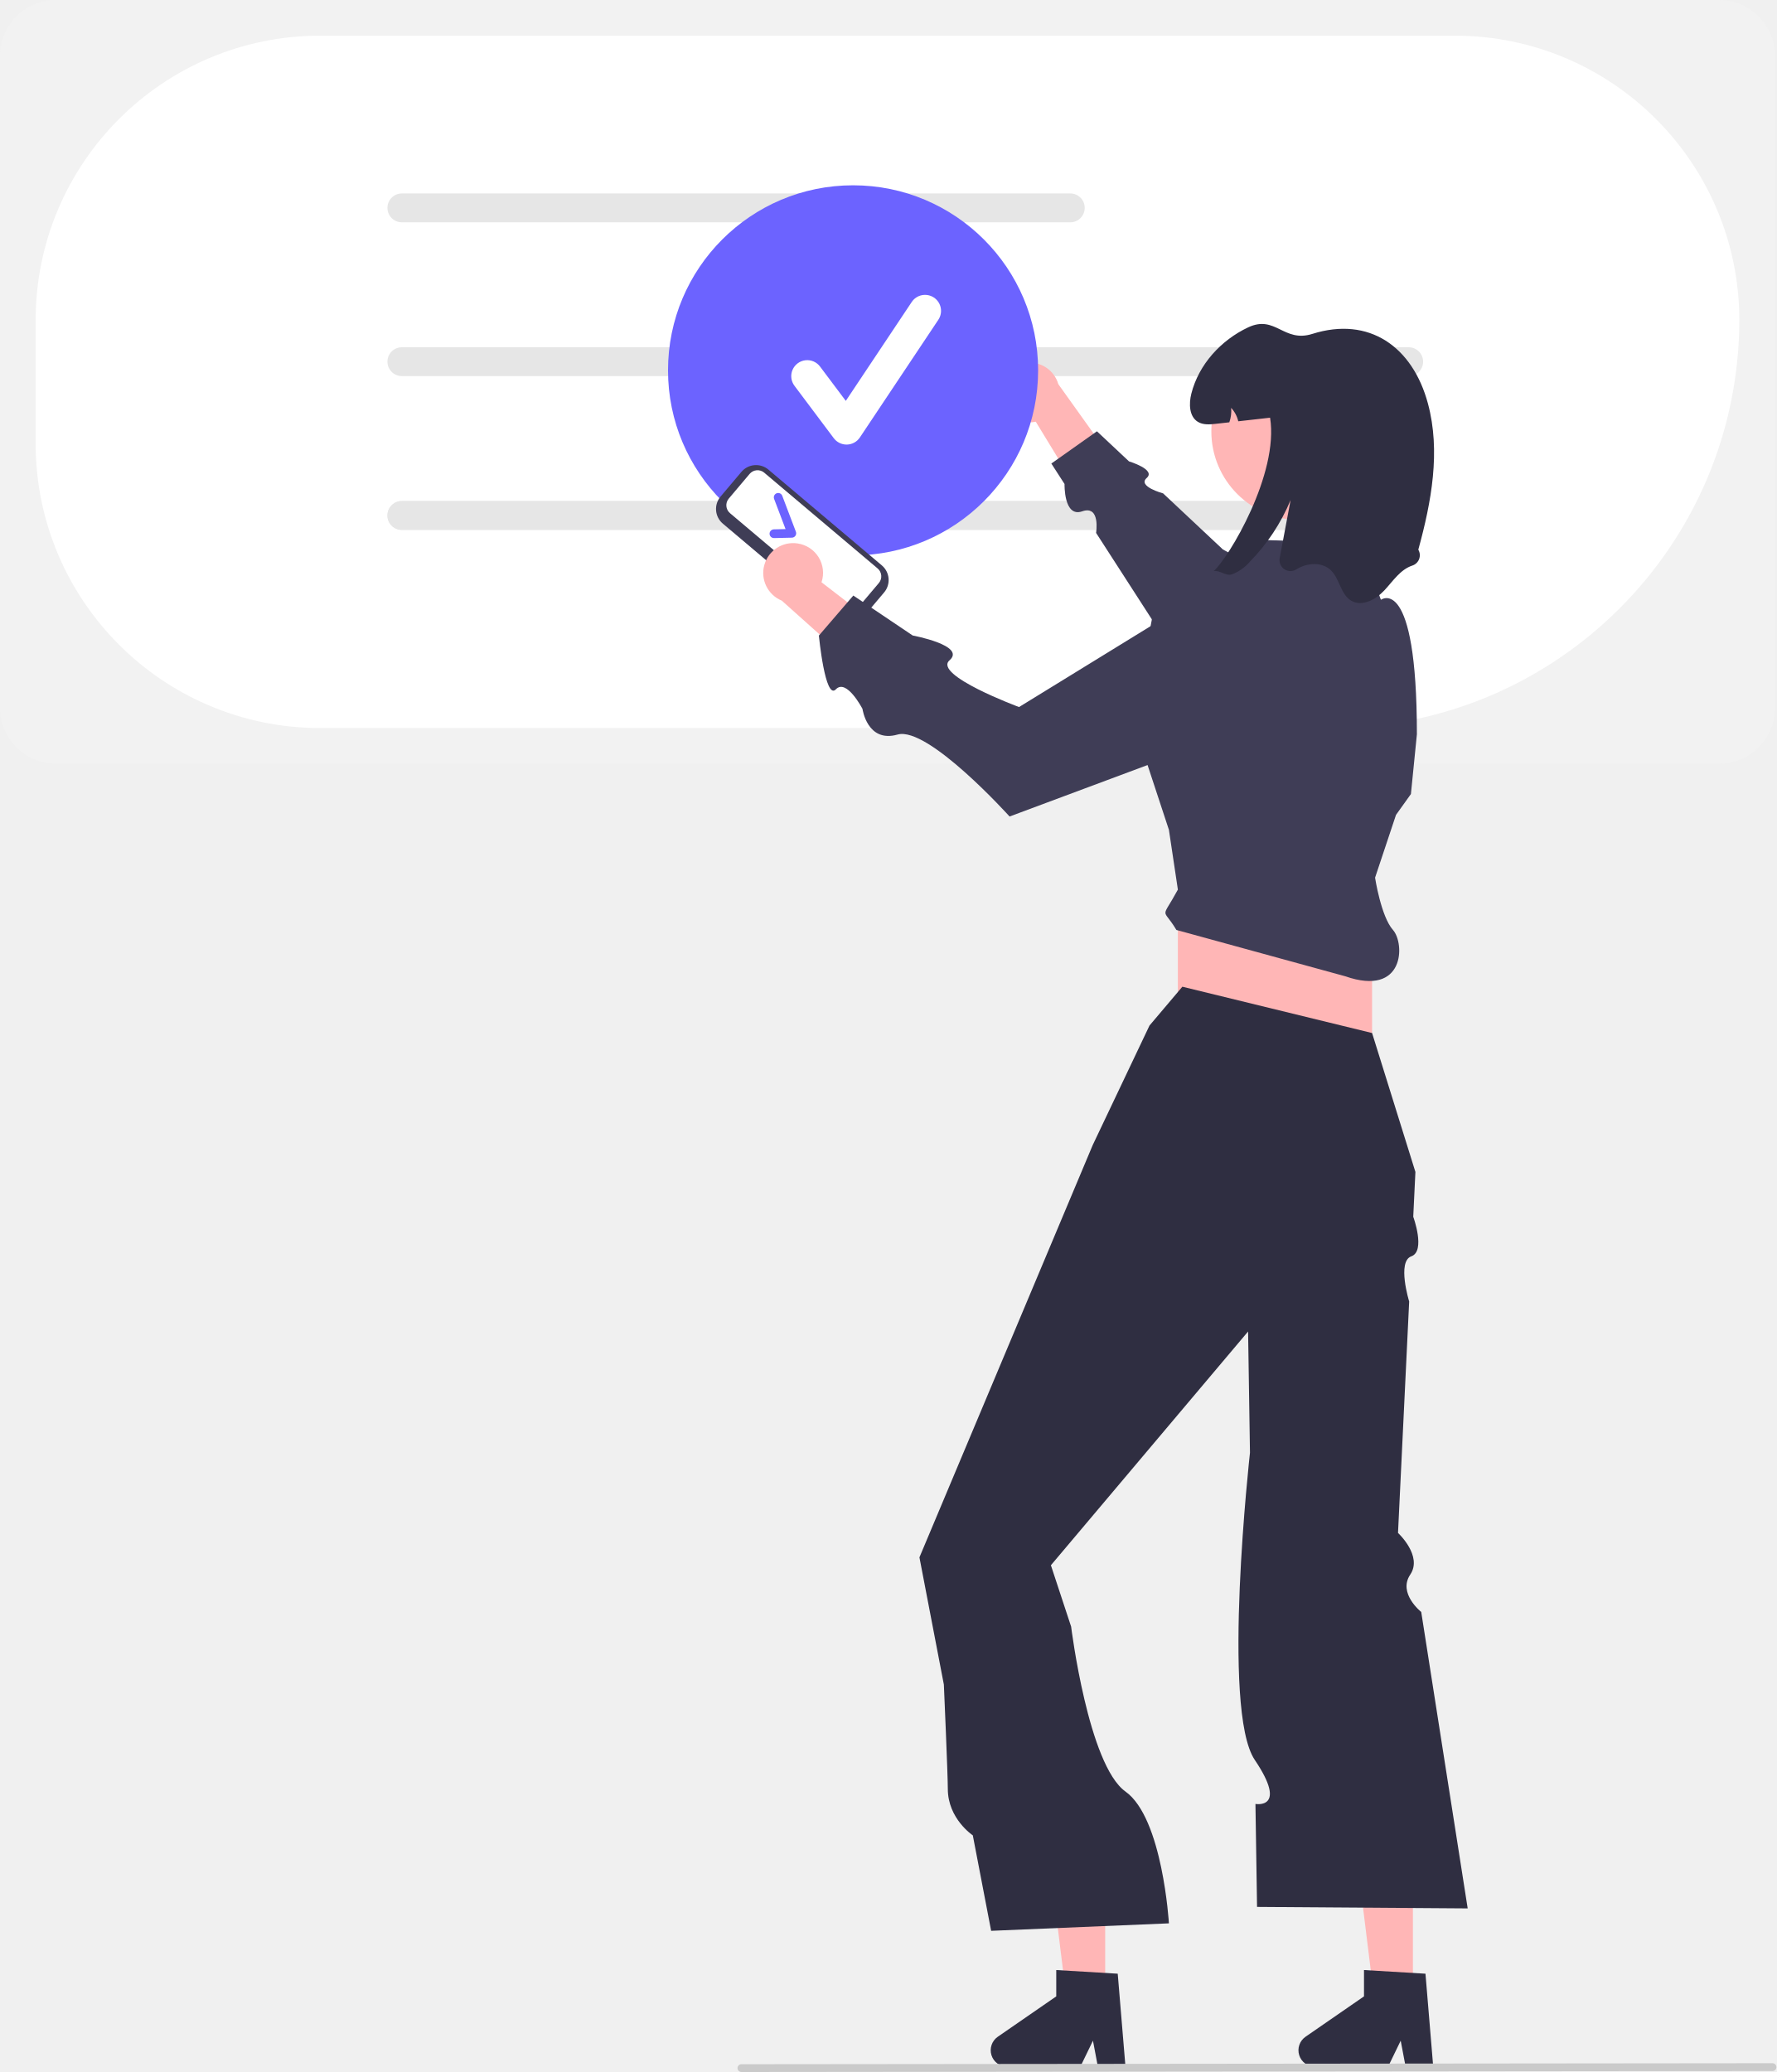
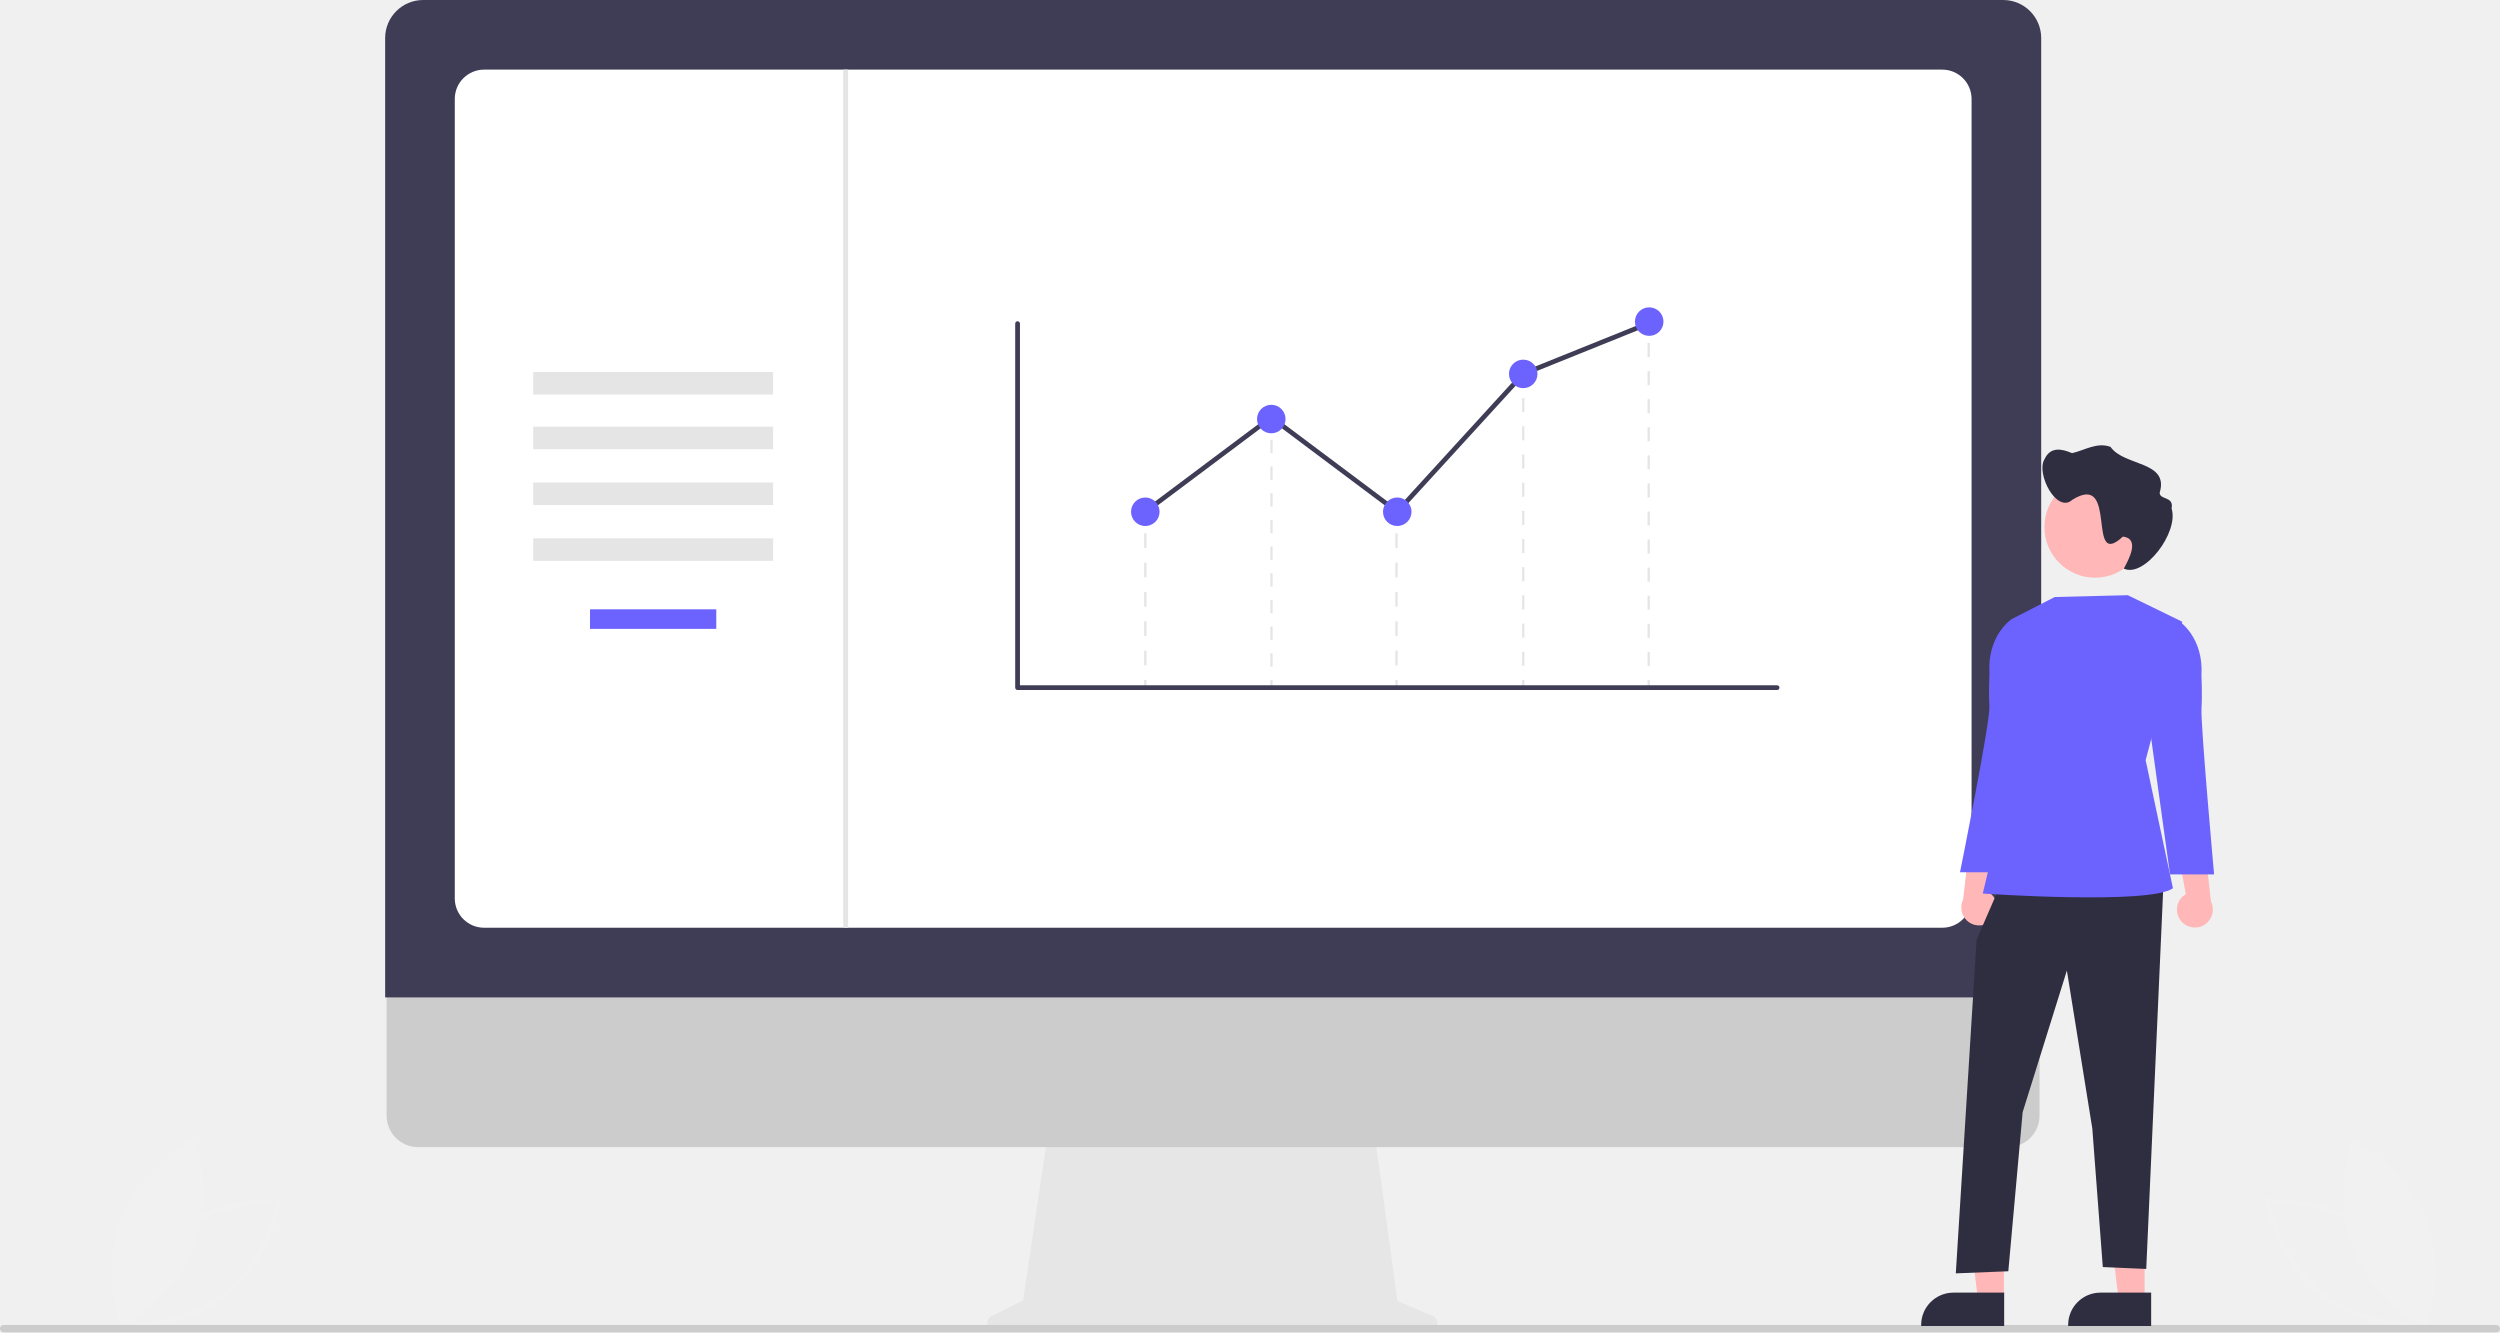
- <svg xmlns="http://www.w3.org/2000/svg" data-name="Layer 1" width="543.219" height="633.601" viewBox="0 0 543.219 633.601">
-   <path d="M854.052,366.728H345.482a17.112,17.112,0,0,1-17.092-17.092V150.291a17.112,17.112,0,0,1,17.092-17.092H854.052a17.112,17.112,0,0,1,17.092,17.092V349.636A17.112,17.112,0,0,1,854.052,366.728Z" transform="translate(-328.3903 -133.1994)" fill="#f2f2f2" />
-   <path d="M735.442,355.827H426.21a87.014,87.014,0,0,1-86.916-86.916V231.026a87.015,87.015,0,0,1,86.916-86.917h347.118a87.015,87.015,0,0,1,86.916,86.917A124.943,124.943,0,0,1,735.442,355.827Z" transform="translate(-328.3903 -133.1994)" fill="#fff" />
-   <path d="M655.673,201.175H451.267a4.408,4.408,0,1,1,0-8.816H655.673a4.408,4.408,0,0,1,0,8.816Z" transform="translate(-328.3903 -133.1994)" fill="#e6e6e6" />
-   <path d="M759.147,248.206H451.267a4.408,4.408,0,1,1,0-8.816H759.147a4.408,4.408,0,0,1,0,8.816Z" transform="translate(-328.3903 -133.1994)" fill="#e6e6e6" />
-   <path d="M759.147,295.237H451.267a4.408,4.408,0,1,1,0-8.816H759.147a4.408,4.408,0,0,1,0,8.816Z" transform="translate(-328.3903 -133.1994)" fill="#e6e6e6" />
-   <path d="M759.147,295.237H451.267a4.408,4.408,0,1,1,0-8.816H759.147a4.408,4.408,0,0,1,0,8.816Z" transform="translate(-328.3903 -133.1994)" fill="#e6e6e6" />
-   <path d="M634.103,253.604a9.088,9.088,0,0,0,11.007,8.547l16.811,27.578,7.155-15.182L652.015,250.686a9.138,9.138,0,0,0-17.912,2.918Z" transform="translate(-328.3903 -133.1994)" fill="#ffb6b6" />
-   <path d="M760.255,332.64,702.323,301.216,684.05,284.072s-7.944-2.127-5.02-4.71-5.408-5.074-5.408-5.074l-9.809-9.203L649.873,274.948l4.034,6.253s-.278,10.352,5.393,8.361,4.254,6.594,4.254,6.594l33.85,52.471Z" transform="translate(-328.3903 -133.1994)" fill="#3f3d56" />
-   <circle cx="260.855" cy="113.249" r="56.586" fill="#6c63ff" />
-   <polygon points="432.044 611.601 420.278 611.601 414.679 566.219 432.044 566.219 432.044 611.601" fill="#ffb6b6" />
-   <path d="M766.644,765.186h-8.438l-1.506-7.966-3.857,7.966H730.465a5.031,5.031,0,0,1-2.859-9.17l17.871-12.342V735.62l18.797,1.122Z" transform="translate(-328.3903 -133.1994)" fill="#2f2e41" />
-   <polygon points="337.942 611.601 326.176 611.601 320.577 566.219 337.942 566.219 337.942 611.601" fill="#ffb6b6" />
-   <path d="M672.542,765.186h-8.438l-1.506-7.966L658.741,765.186H636.363a5.031,5.031,0,0,1-2.859-9.17l17.871-12.342V735.62l18.797,1.122Z" transform="translate(-328.3903 -133.1994)" fill="#2f2e41" />
-   <rect x="360.175" y="268.381" width="59.385" height="67.607" fill="#ffb6b6" />
-   <path d="M689.936,434.927l-10.05,11.877L662.527,483.349,618.788,587.418l-9.25,22.009,7.47,38.907s1.209,27.411,1.209,31.898c0,9.136,7.641,14.198,7.641,14.198l5.606,29.198,54.36-2.284s-1.897-32.185-13.282-40.303-16.619-50.429-16.619-50.429l-6.186-18.772,60.298-71.478.389,24.985.188,12.093s-8.83,78.656,1.463,93.921.21,13.469.21,13.469l.49,31.488,64.41.457L762.976,626.121s-7.215-5.697-3.355-11.424-3.742-12.741-3.742-12.741l3.41-70.772s-3.775-12.224.665-13.813.583-12.101.583-12.101l.66-13.698-13.247-42.483Z" transform="translate(-328.3903 -133.1994)" fill="#2f2e41" />
-   <path d="M748.864,401.581l6.395-19.186,4.568-6.395,1.827-18.272c0-49.335-11.004-41.12-11.004-41.12l-6.354-17.351-29.236-.914L696.331,316.158l-15.531,5.482-6.082,31.602,11.107,33.721,2.741,18.272c-5.228,9.652-4.786,5.087-.457,12.334l51.619,14.161c18.272,6.395,18.272-10.05,14.608-14.161C750.672,413.458,748.864,401.581,748.864,401.581Z" transform="translate(-328.3903 -133.1994)" fill="#3f3d56" />
-   <circle cx="397.511" cy="131.907" r="27.102" fill="#ffb6b6" />
-   <path d="M699.506,307.834" transform="translate(-328.3903 -133.1994)" fill="#2f2e41" />
-   <path d="M762.084,301.284a3.329,3.329,0,0,1-1.855,4.87c-3.636,1.206-5.875,4.723-8.487,7.537-2.604,2.805-6.797,5.135-10.123,3.225-3.316-1.9-3.545-6.752-6.322-9.383-2.704-2.558-7.199-2.248-10.379-.302l-.095.058a3.351,3.351,0,0,1-5.127-3.41q1.671-8.887,3.34-17.772a59.761,59.761,0,0,1-12.507,18.912,13.757,13.757,0,0,1-5.427,3.819c-1.9.603-3.746-1.361-5.591-1.005,4.586-4.011,20.008-29.72,17.249-46.905q-4.865.548-9.73,1.096A8.943,8.943,0,0,0,704.855,257.924a10.51,10.51,0,0,1-.557,4.413c-1.352.155-2.713.302-4.066.457-1.882.21-3.929.393-5.546-.594-2.695-1.644-2.777-5.536-2.01-8.606,2.248-8.926,9.063-16.39,17.404-20.3,8.341-3.901,10.808,4.787,19.597,2.01,17.359-5.482,30.661,3.892,35.348,21.287C768.963,271.181,766.104,286.666,762.084,301.284Z" transform="translate(-328.3903 -133.1994)" fill="#2f2e41" />
-   <path d="M837.116,765.776H803.929l-.143-.259c-.424-.77-.834-1.585-1.217-2.423-3.418-7.318-4.863-15.688-6.138-23.073l-.96-5.566a3.437,3.437,0,0,1,5.41-3.362q7.565,5.505,15.136,10.999c1.911,1.391,4.094,3,6.184,4.739.202-.979.413-1.962.624-2.931a3.439,3.439,0,0,1,6.281-1.086l3.883,6.238c2.832,4.556,5.332,9.045,4.822,13.887a.756.756,0,0,1-.013.176,10.947,10.947,0,0,1-.563,2.331Z" transform="translate(-328.3903 -133.1994)" fill="#f0f0f0" />
-   <path d="M870.425,766.493l-315.358.307a1.191,1.191,0,0,1,0-2.381l315.358-.307a1.191,1.191,0,0,1,0,2.381Z" transform="translate(-328.3903 -133.1994)" fill="#cacaca" />
-   <path d="M584.101,322.609l-34.688-29.294a5.865,5.865,0,0,1-.696-8.257l6.384-7.56a5.865,5.865,0,0,1,8.257-.696l34.688,29.294a5.865,5.865,0,0,1,.696,8.257l-6.384,7.56A5.865,5.865,0,0,1,584.101,322.609Z" transform="translate(-328.3903 -133.1994)" fill="#3f3d56" />
-   <path d="M551.234,285.668a3.161,3.161,0,0,0,.375,4.449l34.688,29.294a3.161,3.161,0,0,0,4.449-.375l6.384-7.56a3.161,3.161,0,0,0-.375-4.449l-34.688-29.294a3.161,3.161,0,0,0-4.449.375Z" transform="translate(-328.3903 -133.1994)" fill="#fff" />
-   <path d="M571.598,297.056a1.333,1.333,0,0,1-1.054.558l-5.45.125a1.334,1.334,0,1,1-.061-2.667l3.566-.082-3.511-9.265a1.334,1.334,0,0,1,2.494-.945l4.18,11.028a1.334,1.334,0,0,1-.141,1.218Z" transform="translate(-328.3903 -133.1994)" fill="#6c63ff" />
-   <path d="M572.297,299.384a9.088,9.088,0,0,1,7.3,11.871l25.586,19.709-15.87,5.461-21.864-19.554a9.138,9.138,0,0,1,4.848-17.489Z" transform="translate(-328.3903 -133.1994)" fill="#ffb6b6" />
-   <path d="M705.505,309.129l-65.509,40.278s-26.413-9.773-21.251-14.297-11.271-7.583-11.271-7.583l-18.153-12.213-10.534,12.242s1.919,19.885,5.185,16.442,8.147,5.963,8.147,5.963,1.443,10.502,10.739,7.859S637.101,382.882,637.101,382.882l80.622-30.069Z" transform="translate(-328.3903 -133.1994)" fill="#3f3d56" />
-   <path d="M587.255,269.147a4.891,4.891,0,0,1-3.913-1.957l-11.998-15.997a4.892,4.892,0,1,1,7.827-5.87l7.849,10.465,20.16-30.24a4.892,4.892,0,0,1,8.141,5.427l-23.996,35.994a4.894,4.894,0,0,1-3.935,2.177C587.346,269.146,587.301,269.147,587.255,269.147Z" transform="translate(-328.3903 -133.1994)" fill="#fff" />
+ <svg xmlns="http://www.w3.org/2000/svg" data-name="Layer 1" width="1029.563" height="548.695" viewBox="0 0 1029.563 548.695">
+   <path d="M133.375,722.767l.214-1.126c.047-.248,4.908-24.91,23.126-39.22,18.22-14.311,43.331-13.191,43.582-13.178l1.145.059-.214,1.126c-.047.248-4.908,24.909-23.126,39.22-18.22,14.311-43.331,13.191-43.582,13.178ZM157.95,683.994c-15.404,12.099-20.951,31.883-22.138,36.858,5.116.022,25.664-.689,41.054-12.778,15.387-12.087,20.946-31.881,22.138-36.858C193.885,671.195,173.338,671.906,157.95,683.994Z" transform="translate(-85.21873 -175.6525)" fill="#f1f1f1" />
+   <path d="M165.195,689.482c-8.346,21.498-30.317,33.022-30.317,33.022s-8.439-23.331-.093-44.829S165.102,644.653,165.102,644.653,173.541,667.984,165.195,689.482Z" transform="translate(-85.21873 -175.6525)" fill="#f1f1f1" />
+   <path d="M1084.56,722.826c-.251.013-25.362,1.133-43.582-13.178-18.219-14.311-23.079-38.973-23.126-39.22l-.214-1.126,1.145-.059c.251-.013,25.362-1.133,43.582,13.178,18.219,14.311,23.079,38.973,23.126,39.22l.213,1.126Zm-64.484-51.61c1.191,4.978,6.75,24.771,22.138,36.858,15.389,12.088,35.938,12.799,41.054,12.778-1.187-4.975-6.733-24.759-22.138-36.858C1045.741,671.906,1025.195,671.195,1020.076,671.216Z" transform="translate(-85.21873 -175.6525)" fill="#f1f1f1" />
+   <path d="M1053.884,689.482c8.346,21.498,30.317,33.022,30.317,33.022s8.439-23.331.093-44.829-30.317-33.022-30.317-33.022S1045.538,667.984,1053.884,689.482Z" transform="translate(-85.21873 -175.6525)" fill="#f1f1f1" />
+   <path d="M675.315,717.627l-14.592-6.144-10.01-73.151H517.408L506.557,711.184l-13.055,6.527a3.1,3.1,0,0,0,1.387,5.873H674.112A3.1,3.1,0,0,0,675.315,717.627Z" transform="translate(-85.21873 -175.6525)" fill="#e6e6e6" />
+   <path d="M912.206,648.064H257.377a12.973,12.973,0,0,1-12.944-12.973V542.751h680.718v92.34A12.974,12.974,0,0,1,912.206,648.064Z" transform="translate(-85.21873 -175.6525)" fill="#ccc" />
+   <path d="M925.835,586.393h-682V191.292a15.657,15.657,0,0,1,15.64-15.639H910.195A15.657,15.657,0,0,1,925.835,191.292Z" transform="translate(-85.21873 -175.6525)" fill="#3f3d56" />
+   <path d="M885.102,557.716H284.568a12.07,12.07,0,0,1-12.057-12.057v-329.274a12.071,12.071,0,0,1,12.057-12.057H885.102a12.071,12.071,0,0,1,12.057,12.057v329.274A12.07,12.07,0,0,1,885.102,557.716Z" transform="translate(-85.21873 -175.6525)" fill="#fff" />
+   <path d="M1113.255,724.347l-1026.448,0a1.567,1.567,0,0,1-1.539-1.134,1.529,1.529,0,0,1,1.477-1.919l1026.385,0a1.615,1.615,0,0,1,1.616,1.194A1.528,1.528,0,0,1,1113.255,724.347Z" transform="translate(-85.21873 -175.6525)" fill="#ccc" />
+   <rect x="219.582" y="153.203" width="98.806" height="9.279" fill="#e5e5e5" />
+   <rect x="219.582" y="175.706" width="98.806" height="9.279" fill="#e5e5e5" />
+   <rect x="219.582" y="198.706" width="98.806" height="9.279" fill="#e5e5e5" />
+   <rect x="219.582" y="221.706" width="98.806" height="9.279" fill="#e5e5e5" />
+   <rect x="242.985" y="250.932" width="52" height="8.053" fill="#6c63ff" />
+   <rect x="471.192" y="210.754" width="0.945" height="2.834" fill="#e5e5e5" />
+   <path d="M557.355,449.631h-.945V443.592h.945Zm0-12.078h-.945v-6.039h.945Zm0-12.078h-.945v-6.039h.945Zm0-12.078h-.945v-6.039h.945Zm0-12.078h-.945v-6.039h.945Z" transform="translate(-85.21873 -175.6525)" fill="#e5e5e5" />
+   <rect x="471.192" y="280.018" width="0.945" height="2.834" fill="#e5e5e5" />
+   <rect x="574.646" y="210.754" width="0.945" height="2.834" fill="#e5e5e5" />
+   <path d="M660.81,449.631h-.945V443.592h.945Zm0-12.078h-.945v-6.039h.945Zm0-12.078h-.945v-6.039h.945Zm0-12.078h-.945v-6.039h.945Zm0-12.078h-.945v-6.039h.945Z" transform="translate(-85.21873 -175.6525)" fill="#e5e5e5" />
+   <rect x="574.646" y="280.018" width="0.945" height="2.834" fill="#e5e5e5" />
+   <rect x="626.831" y="155.306" width="0.945" height="2.834" fill="#e5e5e5" />
+   <path d="M712.995,449.867h-.945V444.063h.945Zm0-11.607h-.945V432.455h.945Zm0-11.608h-.945V420.848h.945Zm0-11.607h-.945V409.241h.945Zm0-11.607h-.945v-5.804h.945Zm0-11.608h-.945v-5.804h.945Zm0-11.607h-.945v-5.804h.945Zm0-11.607h-.945v-5.804h.945Zm0-11.608h-.945v-5.804h.945Zm0-11.607h-.945v-5.804h.945Z" transform="translate(-85.21873 -175.6525)" fill="#e5e5e5" />
+   <rect x="626.831" y="280.018" width="0.945" height="2.834" fill="#e5e5e5" />
+   <rect x="678.496" y="132.631" width="0.945" height="2.834" fill="#e5e5e5" />
+   <path d="M764.659,449.888h-.945v-5.782h.945Zm0-11.564h-.945V432.542h.945Zm0-11.564h-.945v-5.782h.945Zm0-11.564h-.945v-5.782h.945Zm0-11.564h-.945v-5.782h.945Zm0-11.564h-.945v-5.782h.945Zm0-11.564h-.945v-5.782h.945Zm0-11.564h-.945V363.157h.945Zm0-11.564h-.945v-5.782h.945Zm0-11.564h-.945v-5.782h.945Zm0-11.564h-.945v-5.782h.945Zm0-11.564h-.945v-5.782h.945Z" transform="translate(-85.21873 -175.6525)" fill="#e5e5e5" />
+   <rect x="678.496" y="280.018" width="0.945" height="2.834" fill="#e5e5e5" />
+   <rect x="523.155" y="172.785" width="0.945" height="2.834" fill="#e5e5e5" />
+   <path d="M609.319,450.176h-.945V444.681h.945Zm0-10.989h-.945v-5.495h.945Zm0-10.989h-.945v-5.495h.945Zm0-10.989h-.945v-5.495h.945Zm0-10.989h-.945v-5.495h.945Zm0-10.989h-.945v-5.495h.945Zm0-10.989h-.945V378.745h.945Zm0-10.989h-.945v-5.495h.945Zm0-10.989h-.945v-5.495h.945Z" transform="translate(-85.21873 -175.6525)" fill="#e5e5e5" />
+   <rect x="523.155" y="280.018" width="0.945" height="2.834" fill="#e5e5e5" />
+   <path d="M817.061,459.821H504.28a.979.979,0,0,1-.979-.979v-149.916a.979.979,0,0,1,1.958,0V457.863H817.061a.979.979,0,1,1,0,1.958Z" transform="translate(-85.21873 -175.6525)" fill="#3f3d56" />
+   <polygon points="575.548 212.069 523.544 173.118 472.251 211.537 471.077 209.97 523.544 170.672 575.3 209.438 626.731 153.155 626.938 153.071 678.817 132.168 679.549 133.985 627.876 154.804 575.548 212.069" fill="#3f3d56" />
+   <circle cx="471.664" cy="210.754" r="5.873" fill="#6c63ff" />
+   <circle cx="523.544" cy="172.578" r="5.873" fill="#6c63ff" />
+   <circle cx="575.424" cy="210.754" r="5.873" fill="#6c63ff" />
+   <circle cx="627.303" cy="153.98" r="5.873" fill="#6c63ff" />
+   <circle cx="679.183" cy="132.445" r="5.873" fill="#6c63ff" />
+   <rect x="347.27" y="28.676" width="2" height="353.388" fill="#e5e5e5" />
+   <path d="M905.988,554.1a7.346,7.346,0,0,0-1.961-11.091l4.882-25.643-12.521,5.218L893.671,546.134a7.385,7.385,0,0,0,12.316,7.965Z" transform="translate(-85.21873 -175.6525)" fill="#ffb7b7" />
+   <polygon points="883.2 535.797 872.598 535.797 867.554 494.903 883.202 494.904 883.2 535.797" fill="#ffb7b7" />
+   <path d="M971.122,721.727l-34.185-.001v-.432a13.307,13.307,0,0,1,13.306-13.306h.001l20.879.001Z" transform="translate(-85.21873 -175.6525)" fill="#2f2e41" />
+   <polygon points="825.26 535.797 814.658 535.797 809.614 494.903 825.262 494.904 825.26 535.797" fill="#ffb7b7" />
+   <path d="M910.588,721.727l-34.185-.001v-.432a13.307,13.307,0,0,1,13.306-13.306h.001l20.879.001Z" transform="translate(-85.21873 -175.6525)" fill="#2f2e41" />
+   <polygon points="824.391 363.083 814.014 386.99 805.453 524.403 827.073 523.538 832.978 458.033 851.192 399.689 861.664 464.733 865.988 521.808 883.877 522.583 891.005 363.083 824.391 363.083" fill="#2f2e41" />
+   <path d="M961.483,420.766l-30.077.752-17.658,9.065-.969,66.88-11.013,46.175s68.811,4.736,78.324-2.182L968.847,488.704,983.925,431.695Z" transform="translate(-85.21873 -175.6525)" fill="#6c63ff" />
+   <path d="M916.96,431.629l-3.213-1.046s-10.191,6.541-9.222,22.354c0,0-.382,8.183-.017,13.629.418,6.246-12.107,68.317-12.107,68.317h18.16l7.783-56.21Z" transform="translate(-85.21873 -175.6525)" fill="#6c63ff" />
+   <path d="M983.454,554.965a7.346,7.346,0,0,1,1.961-11.091l-4.882-25.643,12.521,5.218,2.716,23.551a7.385,7.385,0,0,1-12.316,7.965Z" transform="translate(-85.21873 -175.6525)" fill="#ffb7b7" />
+   <path d="M979.399,432.493l3.213-1.046s10.191,6.541,9.222,22.354c0,0,.382,8.183.017,13.629-.418,6.246,5.189,68.317,5.189,68.317H978.879l-7.783-56.21Z" transform="translate(-85.21873 -175.6525)" fill="#6c63ff" />
+   <path d="M968.866,392.707a20.85,20.85,0,1,1-20.85-20.85h0a20.798,20.798,0,0,1,20.85,20.746Q968.866,392.655,968.866,392.707Z" transform="translate(-85.21873 -175.6525)" fill="#ffb7b7" />
+   <path d="M927.236,364.702c2.442-5.252,7.169-4.214,11.303-2.433,5.235-1.161,10.213-4.637,15.853-2.582,5.556,8.081,24.209,5.703,20.241,18.858-.005,3.152,5.932,1.317,4.895,6.48,3.145,9.936-11.352,28.752-19.674,24.79,2.058-3.772,6.76-12.34-.371-13.19-15.34,14.274-1.583-27.18-20.858-15.125C932.243,387.341,923.506,370.544,927.236,364.702Z" transform="translate(-85.21873 -175.6525)" fill="#2f2e41" />
</svg>
